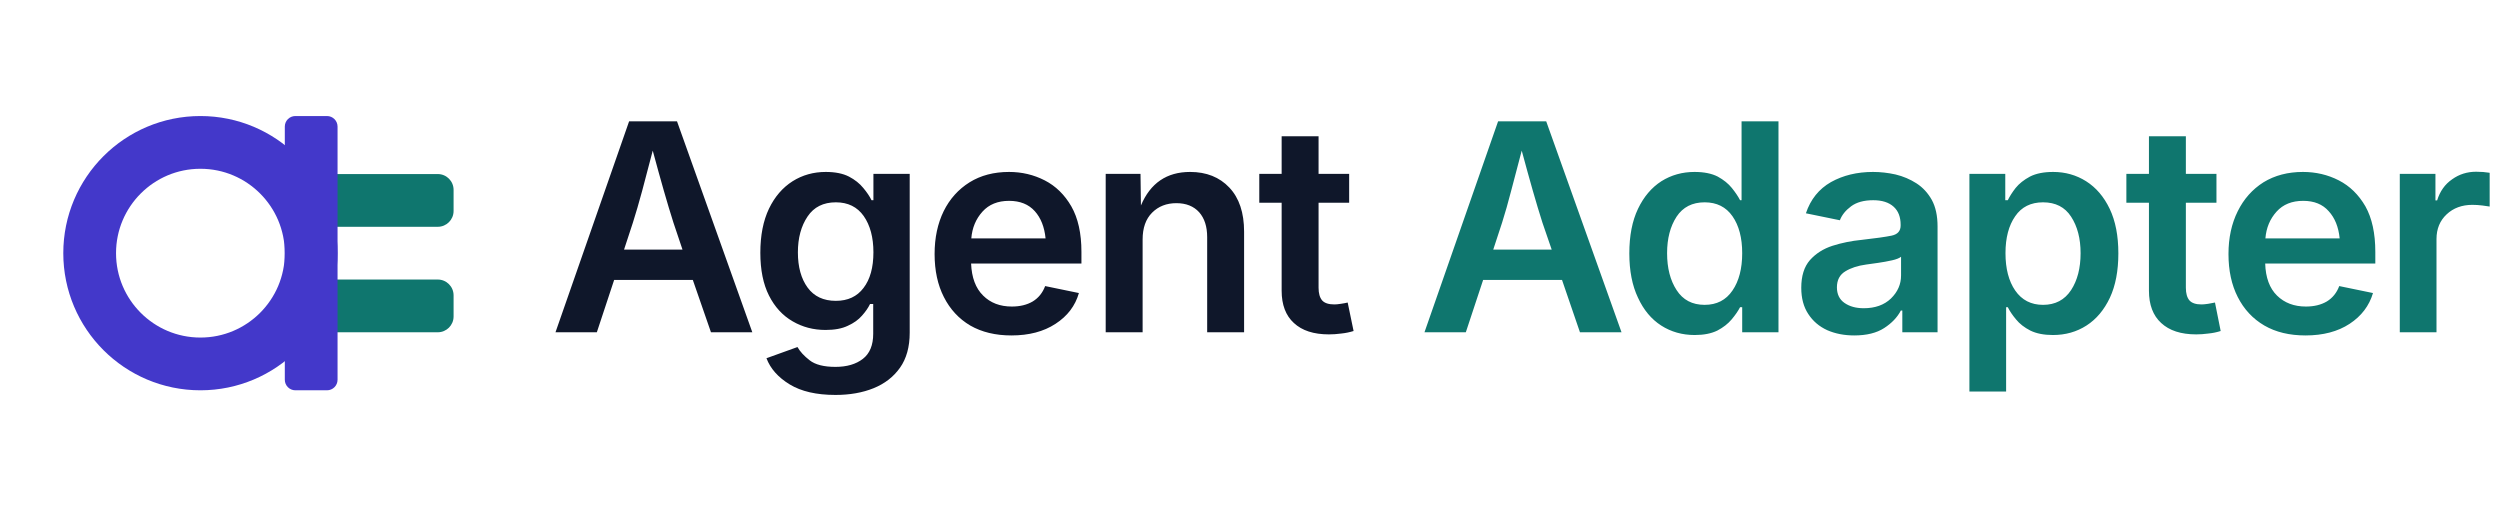
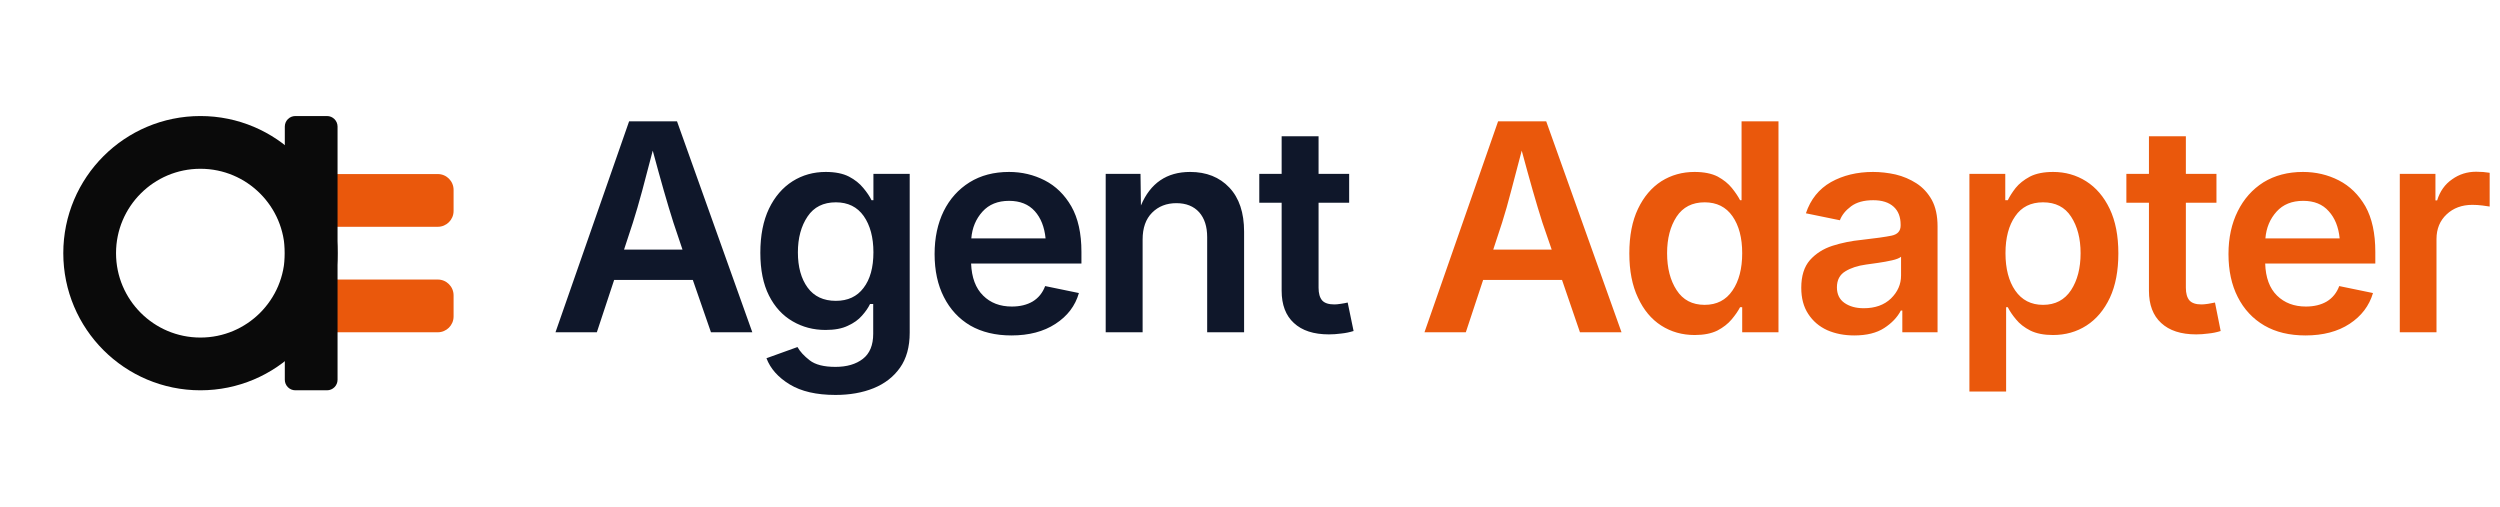
<svg xmlns="http://www.w3.org/2000/svg" viewBox="0 0 118.5 24" role="img" aria-label="Agent Adapter">
-   <rect x="14.75" y="8.25" width="6.75" height="2.5" rx="0.75" fill="#0F766E" />
-   <rect x="14.75" y="13.25" width="6.75" height="2.5" rx="0.75" fill="#0F766E" />
-   <circle cx="9.5" cy="12" r="5.25" fill="none" stroke="#4338CA" stroke-width="2.5" />
-   <rect x="13.5" y="5.5" width="2.5" height="13" rx="0.5" fill="#4338CA" />
+   <rect x="14.75" y="8.25" width="6.75" height="2.5" rx="0.75" fill="#EA580C" />
+   <rect x="14.75" y="13.25" width="6.75" height="2.5" rx="0.75" fill="#EA580C" />
+   <circle cx="9.5" cy="12" r="5.25" fill="none" stroke="#0A0A0A" stroke-width="2.5" />
+   <rect x="13.5" y="5.5" width="2.5" height="13" rx="0.5" fill="#0A0A0A" />
  <path fill="#0F172A" d="M26.33 15.75 29.82 5.75H32.09L35.66 15.75H33.7L32.84 13.27H29.11L28.29 15.75ZM29.58 11.83H32.35L31.92 10.55Q31.7 9.86 31.46 9.02Q31.22 8.18 30.94 7.14Q30.67 8.19 30.44 9.04Q30.21 9.89 30 10.55ZM39.6 18.72Q38.25 18.72 37.43 18.22Q36.61 17.72 36.33 16.98L37.8 16.45Q37.98 16.77 38.38 17.08Q38.78 17.39 39.6 17.39Q40.41 17.39 40.9 17.01Q41.39 16.63 41.39 15.82V14.41H41.24Q41.11 14.68 40.86 14.96Q40.61 15.25 40.19 15.44Q39.78 15.64 39.13 15.64Q38.27 15.64 37.57 15.23Q36.86 14.82 36.45 14.01Q36.04 13.2 36.04 11.98Q36.04 10.75 36.45 9.89Q36.86 9.04 37.57 8.59Q38.27 8.15 39.14 8.15Q39.81 8.15 40.24 8.37Q40.66 8.59 40.92 8.91Q41.18 9.22 41.31 9.49H41.4V8.24H43.12V15.77Q43.12 16.78 42.66 17.43Q42.2 18.08 41.41 18.4Q40.62 18.72 39.6 18.72ZM39.62 14.26Q40.47 14.26 40.93 13.65Q41.4 13.04 41.4 11.96Q41.4 10.9 40.94 10.24Q40.48 9.59 39.62 9.59Q38.73 9.59 38.28 10.26Q37.82 10.94 37.82 11.96Q37.82 13 38.28 13.63Q38.74 14.26 39.62 14.26ZM47.94 15.9Q46.81 15.9 45.99 15.43Q45.18 14.95 44.74 14.08Q44.3 13.22 44.3 12.04Q44.3 10.89 44.73 10.01Q45.16 9.14 45.96 8.64Q46.75 8.15 47.83 8.15Q48.74 8.15 49.52 8.55Q50.3 8.95 50.78 9.78Q51.26 10.62 51.26 11.94V12.49H46.03Q46.07 13.49 46.6 14.01Q47.12 14.53 47.96 14.53Q48.54 14.53 48.95 14.29Q49.36 14.04 49.54 13.56L51.14 13.89Q50.88 14.8 50.03 15.35Q49.19 15.9 47.94 15.9ZM46.04 11.3H49.56Q49.48 10.49 49.05 10.01Q48.61 9.52 47.83 9.52Q47.03 9.52 46.57 10.03Q46.1 10.55 46.04 11.3ZM54.16 11.35V15.75H52.41V8.24H54.06L54.08 9.74Q54.75 8.15 56.41 8.15Q57.57 8.15 58.27 8.89Q58.97 9.63 58.97 10.98V15.75H57.22V11.24Q57.22 10.49 56.84 10.06Q56.45 9.63 55.76 9.63Q55.06 9.63 54.61 10.08Q54.16 10.53 54.16 11.35ZM63.95 8.24V9.61H62.5V13.64Q62.5 14.04 62.67 14.24Q62.84 14.43 63.25 14.43Q63.37 14.43 63.56 14.4Q63.76 14.37 63.88 14.34L64.16 15.69Q63.87 15.78 63.57 15.81Q63.27 15.85 62.99 15.85Q61.91 15.85 61.33 15.31Q60.75 14.78 60.75 13.78V9.61H59.69V8.24H60.75V6.46H62.5V8.24Z" />
-   <path fill="#0F766E" d="M67.52 15.75 71.01 5.75H73.29L76.86 15.75H74.89L74.04 13.27H70.3L69.48 15.75ZM70.78 11.83H73.55L73.11 10.55Q72.89 9.86 72.65 9.02Q72.41 8.18 72.13 7.14Q71.86 8.19 71.63 9.04Q71.41 9.89 71.2 10.55ZM80.33 15.88Q79.44 15.88 78.74 15.43Q78.04 14.98 77.64 14.11Q77.23 13.25 77.23 12.01Q77.23 10.76 77.64 9.9Q78.05 9.04 78.75 8.59Q79.45 8.15 80.32 8.15Q80.99 8.15 81.42 8.37Q81.84 8.6 82.09 8.91Q82.34 9.22 82.48 9.49H82.55V5.75H84.3V15.75H82.58V14.56H82.48Q82.34 14.83 82.08 15.14Q81.82 15.45 81.4 15.67Q80.97 15.88 80.33 15.88ZM80.8 14.45Q81.66 14.45 82.12 13.77Q82.58 13.1 82.58 12Q82.58 10.91 82.12 10.25Q81.66 9.59 80.8 9.59Q79.92 9.59 79.47 10.27Q79.02 10.96 79.02 12Q79.02 13.06 79.47 13.75Q79.92 14.45 80.8 14.45ZM87.89 15.9Q87.18 15.9 86.61 15.65Q86.04 15.39 85.71 14.88Q85.38 14.38 85.38 13.64Q85.38 12.8 85.79 12.33Q86.21 11.86 86.86 11.65Q87.52 11.44 88.24 11.37Q89.22 11.26 89.66 11.17Q90.09 11.08 90.09 10.69V10.65Q90.09 10.1 89.76 9.8Q89.42 9.49 88.79 9.49Q88.13 9.49 87.74 9.78Q87.35 10.07 87.21 10.44L85.6 10.11Q85.93 9.12 86.79 8.63Q87.65 8.15 88.78 8.15Q89.31 8.15 89.85 8.27Q90.39 8.4 90.84 8.69Q91.29 8.98 91.57 9.48Q91.84 9.98 91.84 10.73V15.75H90.17V14.72H90.1Q89.85 15.2 89.31 15.55Q88.77 15.9 87.89 15.9ZM88.34 14.61Q89.15 14.61 89.63 14.15Q90.11 13.68 90.11 13.06V12.17Q89.99 12.27 89.68 12.34Q89.37 12.41 89.02 12.46Q88.68 12.51 88.45 12.54Q87.86 12.62 87.47 12.86Q87.07 13.1 87.07 13.62Q87.07 14.11 87.43 14.36Q87.79 14.61 88.34 14.61ZM93.35 18.56V8.24H95.05V9.49H95.17Q95.3 9.22 95.54 8.91Q95.79 8.6 96.22 8.37Q96.65 8.15 97.32 8.15Q98.18 8.15 98.88 8.59Q99.59 9.04 100 9.9Q100.41 10.76 100.41 12.01Q100.41 13.25 100.01 14.11Q99.6 14.98 98.9 15.43Q98.2 15.88 97.31 15.88Q96.67 15.88 96.24 15.67Q95.81 15.45 95.56 15.14Q95.3 14.83 95.17 14.56H95.09V18.56ZM96.84 14.45Q97.71 14.45 98.17 13.75Q98.62 13.06 98.62 12Q98.62 10.96 98.17 10.27Q97.73 9.59 96.84 9.59Q95.97 9.59 95.52 10.25Q95.06 10.91 95.06 12Q95.06 13.1 95.52 13.77Q95.99 14.45 96.84 14.45ZM105.06 8.24V9.61H103.61V13.64Q103.61 14.04 103.78 14.24Q103.95 14.43 104.35 14.43Q104.47 14.43 104.67 14.4Q104.86 14.37 104.99 14.34L105.26 15.69Q104.98 15.78 104.67 15.81Q104.37 15.85 104.1 15.85Q103.02 15.85 102.44 15.31Q101.86 14.78 101.86 13.78V9.61H100.79V8.24H101.86V6.46H103.61V8.24ZM109.28 15.9Q108.14 15.9 107.33 15.43Q106.51 14.95 106.07 14.08Q105.63 13.22 105.63 12.04Q105.63 10.89 106.07 10.01Q106.5 9.14 107.29 8.64Q108.09 8.15 109.16 8.15Q110.08 8.15 110.86 8.55Q111.64 8.95 112.12 9.78Q112.59 10.62 112.59 11.94V12.49H107.37Q107.4 13.49 107.93 14.01Q108.46 14.53 109.3 14.53Q109.88 14.53 110.29 14.29Q110.7 14.04 110.88 13.56L112.48 13.89Q112.21 14.8 111.37 15.35Q110.53 15.9 109.28 15.9ZM107.38 11.3H110.9Q110.82 10.49 110.38 10.01Q109.95 9.52 109.17 9.52Q108.37 9.52 107.91 10.03Q107.44 10.55 107.38 11.3ZM113.75 15.75V8.24H115.44V9.5H115.52Q115.72 8.85 116.23 8.5Q116.73 8.14 117.37 8.14Q117.71 8.14 118.01 8.19V9.79Q117.9 9.77 117.66 9.74Q117.42 9.71 117.19 9.71Q116.45 9.71 115.97 10.16Q115.49 10.61 115.49 11.33V15.75Z" />
+   <path fill="#EA580C" d="M67.52 15.75 71.01 5.75H73.29L76.86 15.75H74.89L74.04 13.27H70.3L69.48 15.75ZM70.78 11.83H73.55L73.11 10.55Q72.89 9.86 72.65 9.02Q72.41 8.18 72.13 7.14Q71.86 8.19 71.63 9.04Q71.41 9.89 71.2 10.55ZM80.33 15.88Q79.44 15.88 78.74 15.43Q78.04 14.98 77.64 14.11Q77.23 13.25 77.23 12.01Q77.23 10.76 77.64 9.9Q78.05 9.04 78.75 8.59Q79.45 8.15 80.32 8.15Q80.99 8.15 81.42 8.37Q81.84 8.6 82.09 8.91Q82.34 9.22 82.48 9.49H82.55V5.75H84.3V15.75H82.58V14.56H82.48Q82.34 14.83 82.08 15.14Q81.82 15.45 81.4 15.67Q80.97 15.88 80.33 15.88ZM80.8 14.45Q81.66 14.45 82.12 13.77Q82.58 13.1 82.58 12Q82.58 10.91 82.12 10.25Q81.66 9.59 80.8 9.59Q79.92 9.59 79.47 10.27Q79.02 10.96 79.02 12Q79.02 13.06 79.47 13.75Q79.92 14.45 80.8 14.45ZM87.89 15.9Q87.18 15.9 86.61 15.65Q86.04 15.39 85.71 14.88Q85.38 14.38 85.38 13.64Q85.38 12.8 85.79 12.33Q86.21 11.86 86.86 11.65Q87.52 11.44 88.24 11.37Q89.22 11.26 89.66 11.17Q90.09 11.08 90.09 10.69V10.65Q90.09 10.1 89.76 9.8Q89.42 9.49 88.79 9.49Q88.13 9.49 87.74 9.78Q87.35 10.07 87.21 10.44L85.6 10.11Q85.93 9.12 86.79 8.63Q87.65 8.15 88.78 8.15Q89.31 8.15 89.85 8.27Q90.39 8.4 90.84 8.69Q91.29 8.98 91.57 9.48Q91.84 9.98 91.84 10.73V15.75H90.17V14.72H90.1Q89.85 15.2 89.31 15.55Q88.77 15.9 87.89 15.9ZM88.34 14.61Q89.15 14.61 89.63 14.15Q90.11 13.68 90.11 13.06V12.17Q89.99 12.27 89.68 12.34Q89.37 12.41 89.02 12.46Q88.68 12.51 88.45 12.54Q87.86 12.62 87.47 12.86Q87.07 13.1 87.07 13.62Q87.07 14.11 87.43 14.36Q87.79 14.61 88.34 14.61ZM93.35 18.56V8.24H95.05V9.49H95.17Q95.3 9.22 95.54 8.91Q95.79 8.6 96.22 8.37Q96.65 8.15 97.32 8.15Q98.18 8.15 98.88 8.59Q99.59 9.04 100 9.9Q100.41 10.76 100.41 12.01Q100.41 13.25 100.01 14.11Q99.6 14.98 98.9 15.43Q98.2 15.88 97.31 15.88Q96.67 15.88 96.24 15.67Q95.81 15.45 95.56 15.14Q95.3 14.83 95.17 14.56H95.09V18.56ZM96.84 14.45Q97.71 14.45 98.17 13.75Q98.62 13.06 98.62 12Q98.62 10.96 98.17 10.27Q97.73 9.59 96.84 9.59Q95.97 9.59 95.52 10.25Q95.06 10.91 95.06 12Q95.06 13.1 95.52 13.77Q95.99 14.45 96.84 14.45ZM105.06 8.24V9.61H103.61V13.64Q103.61 14.04 103.78 14.24Q103.95 14.43 104.35 14.43Q104.47 14.43 104.67 14.4Q104.86 14.37 104.99 14.34L105.26 15.69Q104.98 15.78 104.67 15.81Q104.37 15.85 104.1 15.85Q103.02 15.85 102.44 15.31Q101.86 14.78 101.86 13.78V9.61H100.79V8.24H101.86V6.46H103.61V8.24ZM109.28 15.9Q108.14 15.9 107.33 15.43Q106.51 14.95 106.07 14.08Q105.63 13.22 105.63 12.04Q105.63 10.89 106.07 10.01Q106.5 9.14 107.29 8.64Q108.09 8.15 109.16 8.15Q110.08 8.15 110.86 8.55Q111.64 8.95 112.12 9.78Q112.59 10.62 112.59 11.94V12.49H107.37Q107.4 13.49 107.93 14.01Q108.46 14.53 109.3 14.53Q109.88 14.53 110.29 14.29Q110.7 14.04 110.88 13.56L112.48 13.89Q112.21 14.8 111.37 15.35Q110.53 15.9 109.28 15.9ZM107.38 11.3H110.9Q110.82 10.49 110.38 10.01Q109.95 9.52 109.17 9.52Q108.37 9.52 107.91 10.03Q107.44 10.55 107.38 11.3ZM113.75 15.75V8.24H115.44V9.5H115.52Q115.72 8.85 116.23 8.5Q116.73 8.14 117.37 8.14Q117.71 8.14 118.01 8.19V9.79Q117.9 9.77 117.66 9.74Q117.42 9.71 117.19 9.71Q116.45 9.71 115.97 10.16Q115.49 10.61 115.49 11.33V15.75Z" />
</svg>
